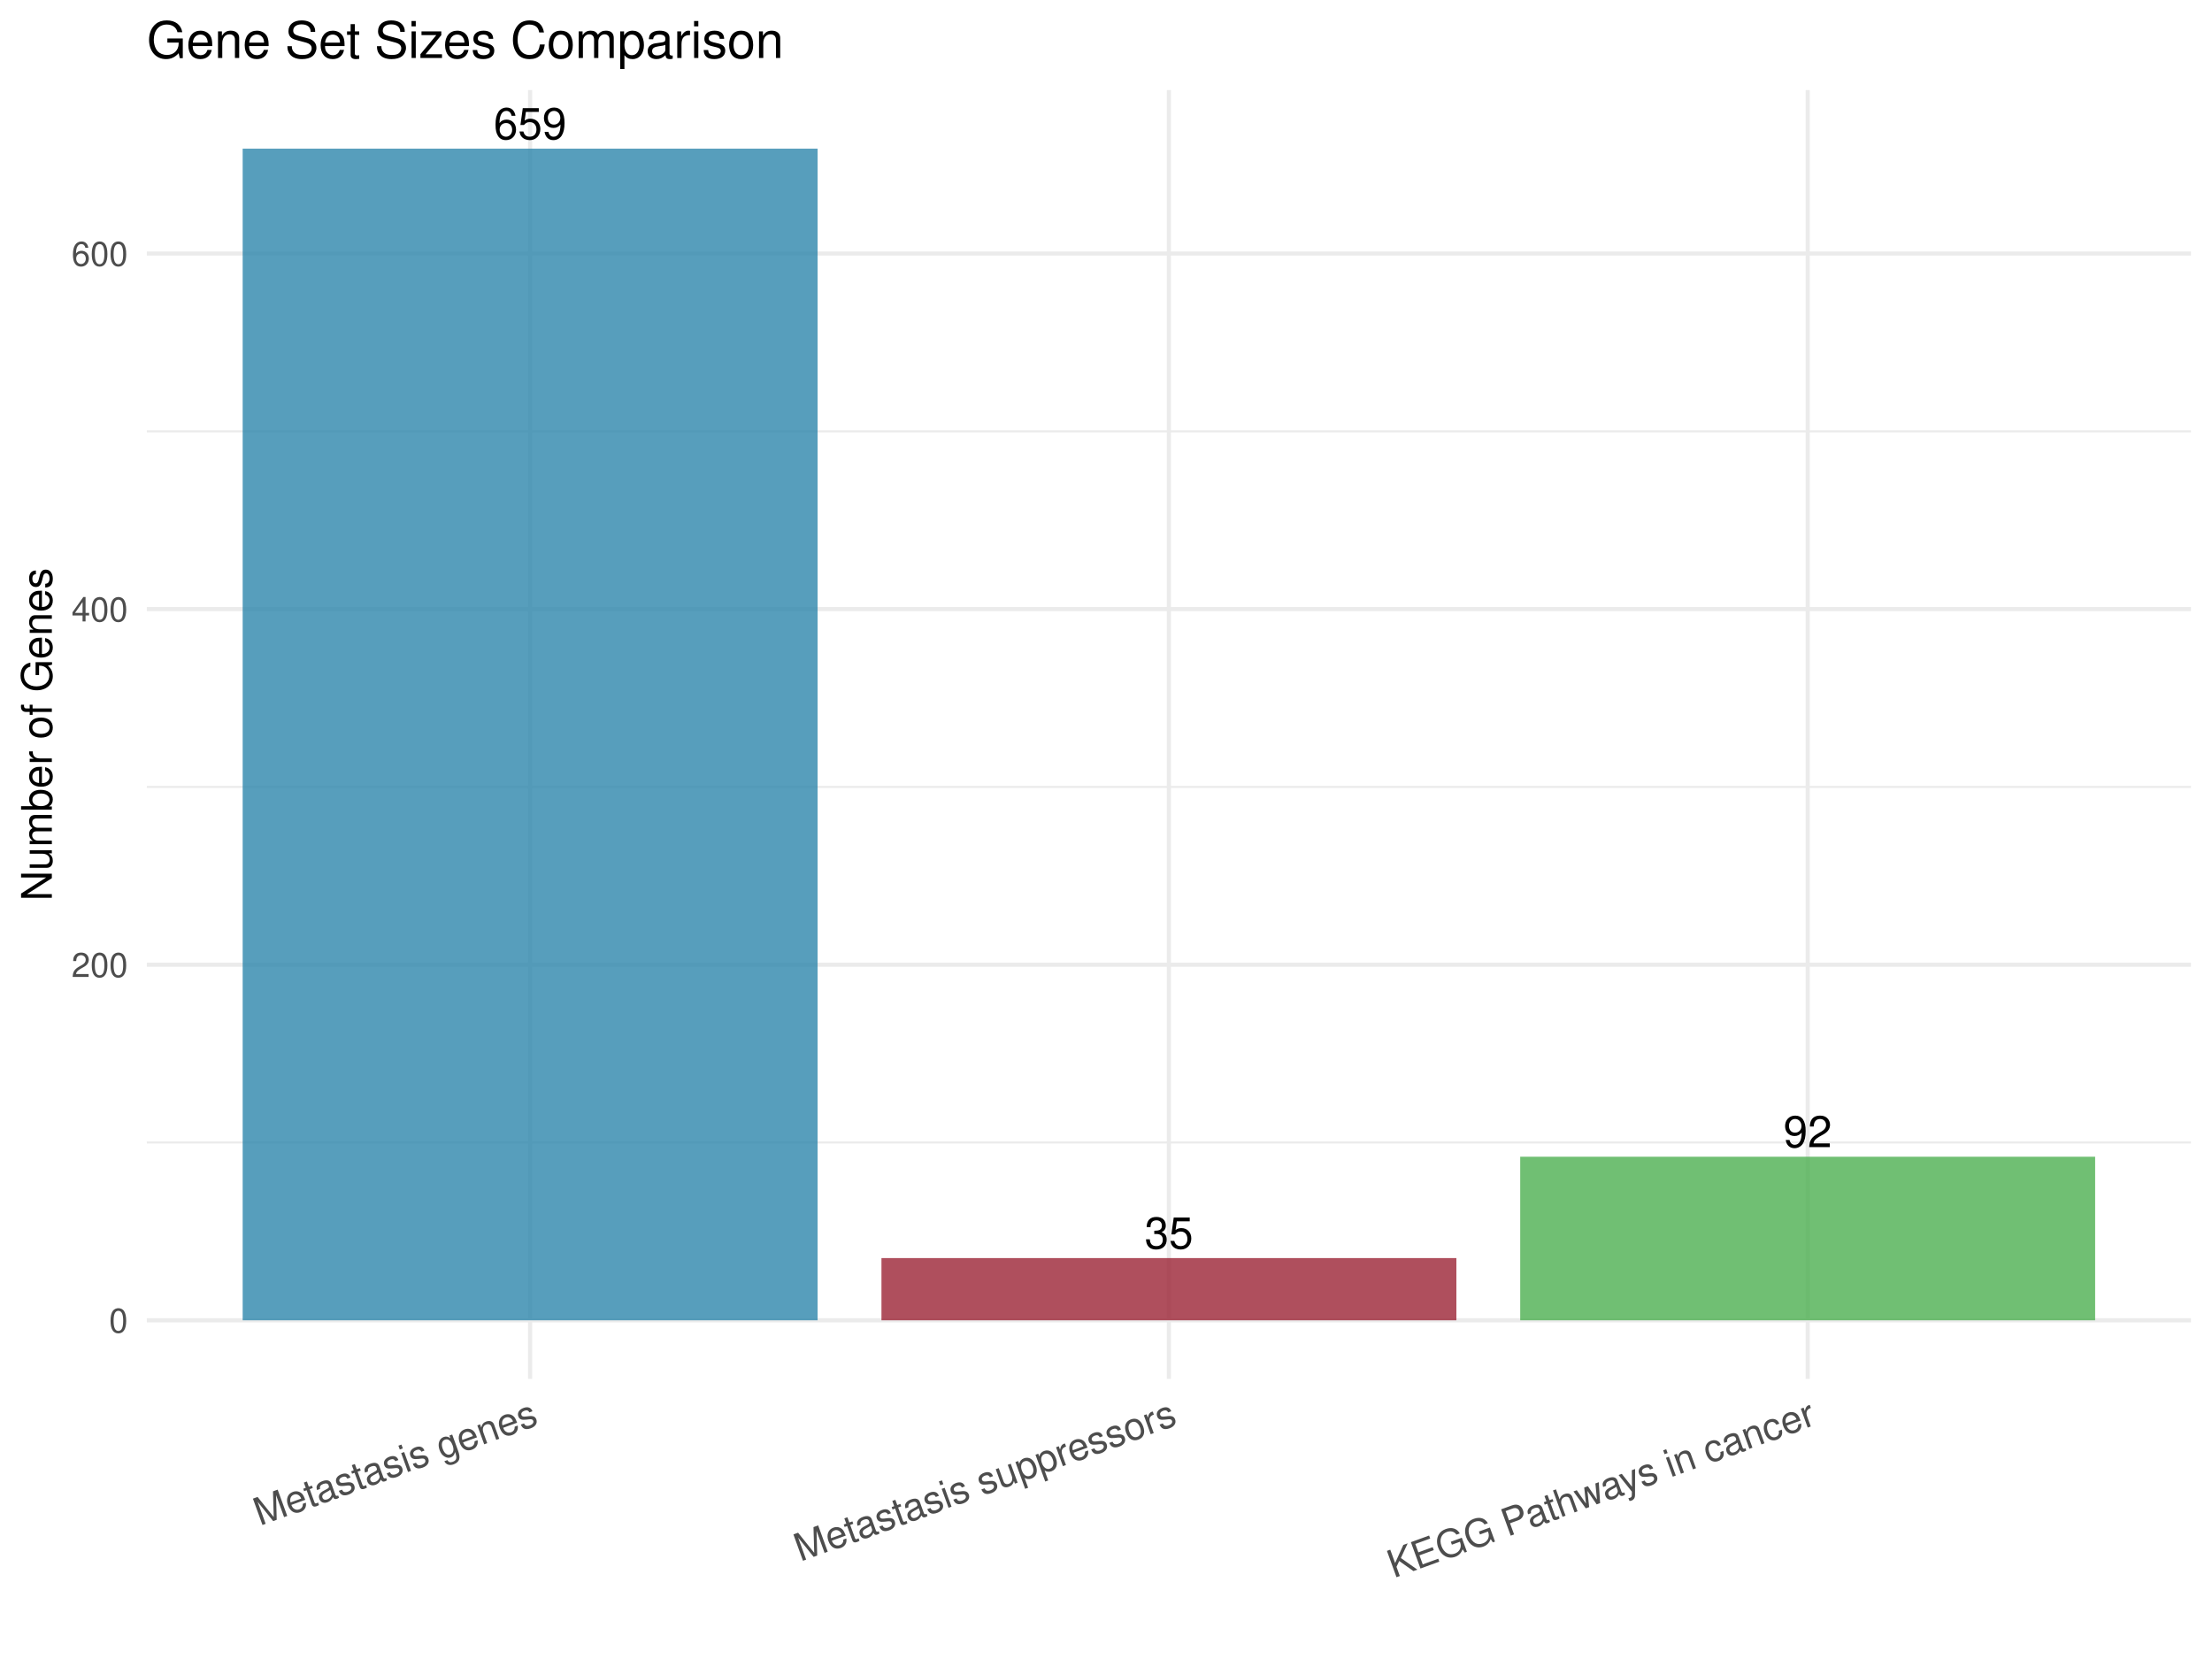
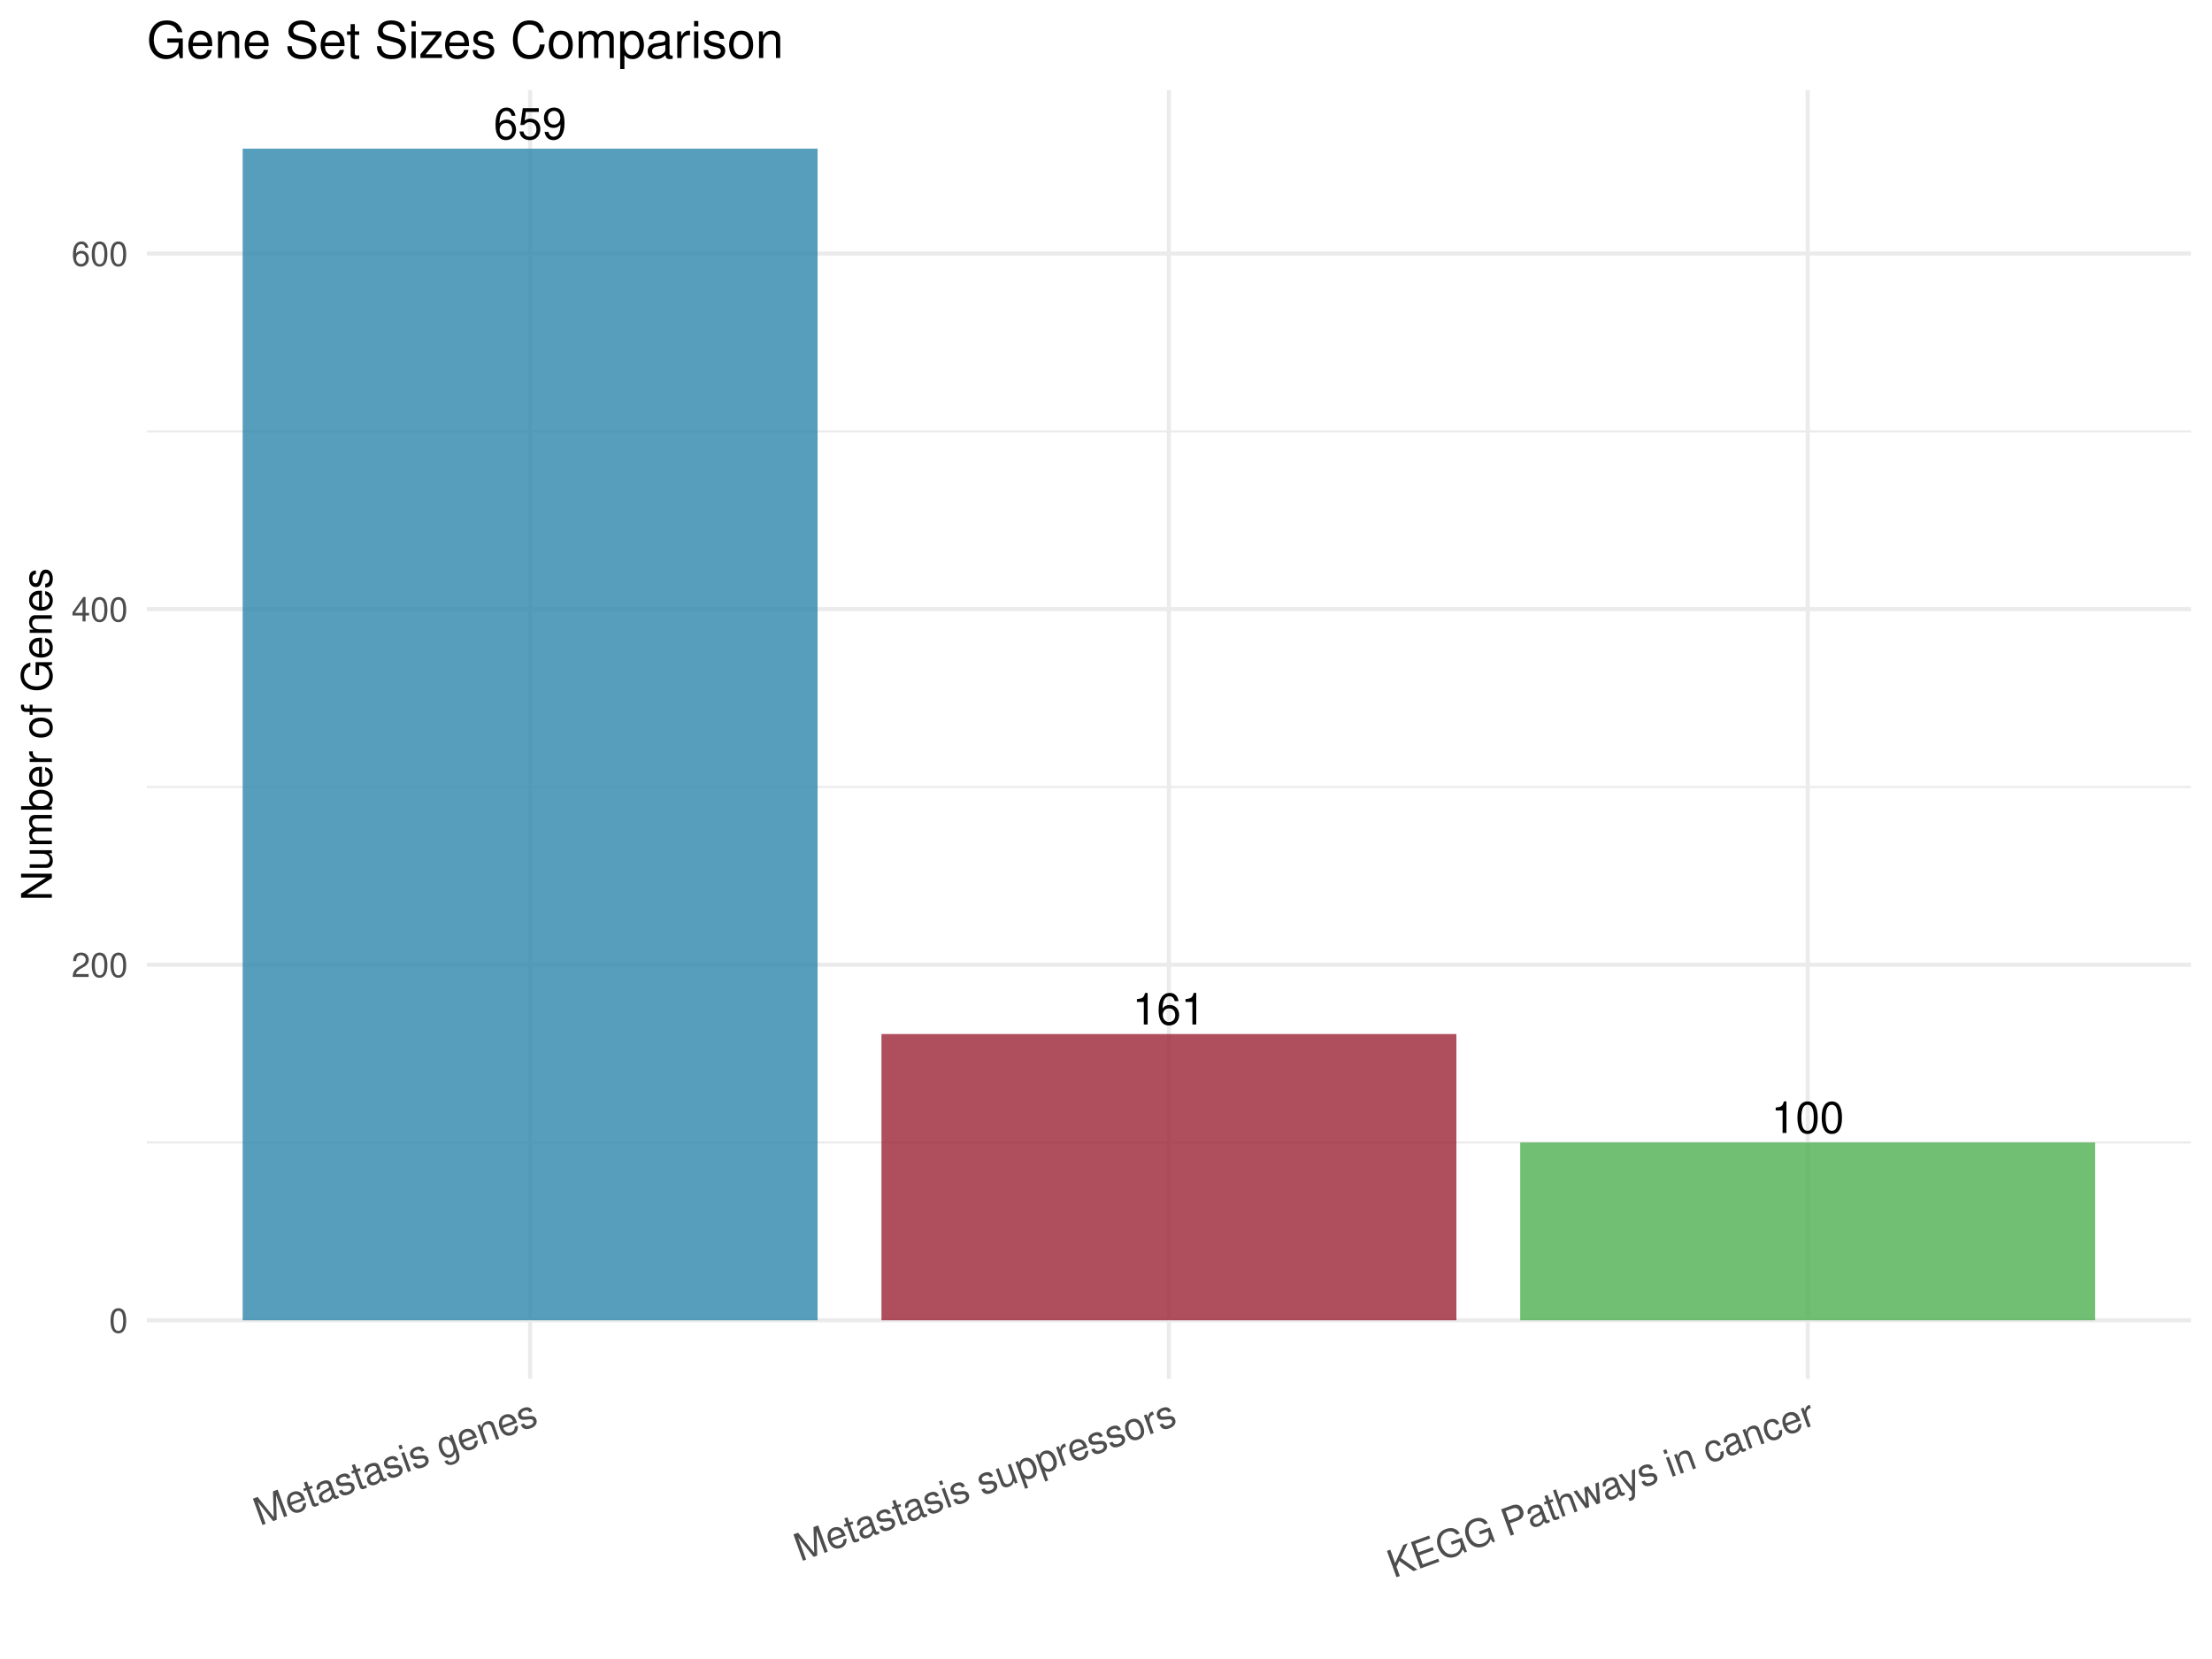
<svg xmlns="http://www.w3.org/2000/svg" class="svglite" width="576.00pt" height="432.00pt" viewBox="0 0 576.00 432.00">
  <defs>
    <style type="text/css">
    .svglite line, .svglite polyline, .svglite polygon, .svglite path, .svglite rect, .svglite circle {
      fill: none;
      stroke: #000000;
      stroke-linecap: round;
      stroke-linejoin: round;
      stroke-miterlimit: 10.00;
    }
    .svglite text {
      white-space: pre;
    }
  </style>
  </defs>
  <rect width="100%" height="100%" style="stroke: none; fill: none;" />
  <defs>
    <clipPath id="cpMC4wMHw1NzYuMDB8MC4wMHw0MzIuMDA=">
      <rect x="0.00" y="0.00" width="576.00" height="432.00" />
    </clipPath>
  </defs>
  <g clip-path="url(#cpMC4wMHw1NzYuMDB8MC4wMHw0MzIuMDA=)">
</g>
  <defs>
    <clipPath id="cpMzguMjR8NTcwLjUyfDIzLjQ1fDM1OS4wNQ==">
      <rect x="38.24" y="23.45" width="532.29" height="335.60" />
    </clipPath>
  </defs>
  <g clip-path="url(#cpMzguMjR8NTcwLjUyfDIzLjQ1fDM1OS4wNQ==)">
    <polyline points="38.24,297.50 570.52,297.50 " style="stroke-width: 0.53; stroke: #EBEBEB; stroke-linecap: butt;" />
    <polyline points="38.24,204.91 570.52,204.91 " style="stroke-width: 0.53; stroke: #EBEBEB; stroke-linecap: butt;" />
    <polyline points="38.24,112.32 570.52,112.32 " style="stroke-width: 0.53; stroke: #EBEBEB; stroke-linecap: butt;" />
    <polyline points="38.24,343.80 570.52,343.80 " style="stroke-width: 1.07; stroke: #EBEBEB; stroke-linecap: butt;" />
    <polyline points="38.24,251.21 570.52,251.21 " style="stroke-width: 1.07; stroke: #EBEBEB; stroke-linecap: butt;" />
    <polyline points="38.24,158.61 570.52,158.61 " style="stroke-width: 1.07; stroke: #EBEBEB; stroke-linecap: butt;" />
    <polyline points="38.24,66.02 570.52,66.02 " style="stroke-width: 1.07; stroke: #EBEBEB; stroke-linecap: butt;" />
    <polyline points="138.04,359.05 138.04,23.45 " style="stroke-width: 1.07; stroke: #EBEBEB; stroke-linecap: butt;" />
    <polyline points="304.38,359.05 304.38,23.45 " style="stroke-width: 1.07; stroke: #EBEBEB; stroke-linecap: butt;" />
    <polyline points="470.72,359.05 470.72,23.45 " style="stroke-width: 1.07; stroke: #EBEBEB; stroke-linecap: butt;" />
    <rect x="63.19" y="38.71" width="149.71" height="305.09" style="stroke-width: 1.07; stroke: none; stroke-linecap: butt; stroke-linejoin: miter; fill: #2E86AB; fill-opacity: 0.80;" />
-     <rect x="229.53" y="327.60" width="149.71" height="16.20" style="stroke-width: 1.07; stroke: none; stroke-linecap: butt; stroke-linejoin: miter; fill: #9B2335; fill-opacity: 0.80;" />
-     <rect x="395.86" y="301.21" width="149.71" height="42.59" style="stroke-width: 1.07; stroke: none; stroke-linecap: butt; stroke-linejoin: miter; fill: #4CAF50; fill-opacity: 0.80;" />
+     <rect x="229.53" y="269.26" width="149.71" height="74.54" style="stroke-width: 1.07; stroke: none; stroke-linecap: butt; stroke-linejoin: miter; fill: #9B2335; fill-opacity: 0.80;" />
+     <rect x="395.86" y="297.50" width="149.71" height="46.30" style="stroke-width: 1.07; stroke: none; stroke-linecap: butt; stroke-linejoin: miter; fill: #4CAF50; fill-opacity: 0.80;" />
    <text x="138.04" y="36.22" text-anchor="middle" style="font-size: 11.38px; font-weight: 0; font-family: &quot;Nimbus Sans&quot;;" textLength="18.96px" lengthAdjust="spacingAndGlyphs">659</text>
-     <text x="304.38" y="325.11" text-anchor="middle" style="font-size: 11.38px; font-weight: 0; font-family: &quot;Nimbus Sans&quot;;" textLength="12.64px" lengthAdjust="spacingAndGlyphs">35</text>
-     <text x="470.72" y="298.72" text-anchor="middle" style="font-size: 11.38px; font-weight: 0; font-family: &quot;Nimbus Sans&quot;;" textLength="12.64px" lengthAdjust="spacingAndGlyphs">92</text>
+     <text x="304.38" y="266.77" text-anchor="middle" style="font-size: 11.38px; font-weight: 0; font-family: &quot;Nimbus Sans&quot;;" textLength="18.96px" lengthAdjust="spacingAndGlyphs">161</text>
+     <text x="470.72" y="295.02" text-anchor="middle" style="font-size: 11.38px; font-weight: 0; font-family: &quot;Nimbus Sans&quot;;" textLength="18.96px" lengthAdjust="spacingAndGlyphs">100</text>
  </g>
  <g clip-path="url(#cpMC4wMHw1NzYuMDB8MC4wMHw0MzIuMDA=)">
    <text x="33.30" y="347.01" text-anchor="end" style="font-size: 8.80px; font-weight: 0;fill: #4D4D4D; font-family: &quot;Nimbus Sans&quot;;" textLength="4.89px" lengthAdjust="spacingAndGlyphs">0</text>
    <text x="33.30" y="254.41" text-anchor="end" style="font-size: 8.80px; font-weight: 0;fill: #4D4D4D; font-family: &quot;Nimbus Sans&quot;;" textLength="14.67px" lengthAdjust="spacingAndGlyphs">200</text>
    <text x="33.30" y="161.82" text-anchor="end" style="font-size: 8.80px; font-weight: 0;fill: #4D4D4D; font-family: &quot;Nimbus Sans&quot;;" textLength="14.67px" lengthAdjust="spacingAndGlyphs">400</text>
    <text x="33.30" y="69.23" text-anchor="end" style="font-size: 8.80px; font-weight: 0;fill: #4D4D4D; font-family: &quot;Nimbus Sans&quot;;" textLength="14.67px" lengthAdjust="spacingAndGlyphs">600</text>
    <text transform="translate(140.53,370.83) rotate(-20)" text-anchor="end" style="font-size: 10.00px; font-weight: 0;fill: #4D4D4D; font-family: &quot;Nimbus Sans&quot;;" textLength="77.78px" lengthAdjust="spacingAndGlyphs">Metastasis genes</text>
    <text transform="translate(306.87,370.83) rotate(-20)" text-anchor="end" style="font-size: 10.00px; font-weight: 0;fill: #4D4D4D; font-family: &quot;Nimbus Sans&quot;;" textLength="105.00px" lengthAdjust="spacingAndGlyphs">Metastasis suppressors</text>
    <text transform="translate(473.21,370.83) rotate(-20)" text-anchor="end" style="font-size: 10.00px; font-weight: 0;fill: #4D4D4D; font-family: &quot;Nimbus Sans&quot;;" textLength="118.35px" lengthAdjust="spacingAndGlyphs">KEGG Pathways in cancer</text>
    <text transform="translate(13.50,191.25) rotate(-90)" text-anchor="middle" style="font-size: 11.00px; font-weight: 0; font-family: &quot;Nimbus Sans&quot;;" textLength="86.80px" lengthAdjust="spacingAndGlyphs">Number of Genes</text>
    <text x="38.24" y="15.09" style="font-size: 13.20px; font-weight: 0; font-family: &quot;Nimbus Sans&quot;;" textLength="166.36px" lengthAdjust="spacingAndGlyphs">Gene Set Sizes Comparison</text>
  </g>
</svg>
